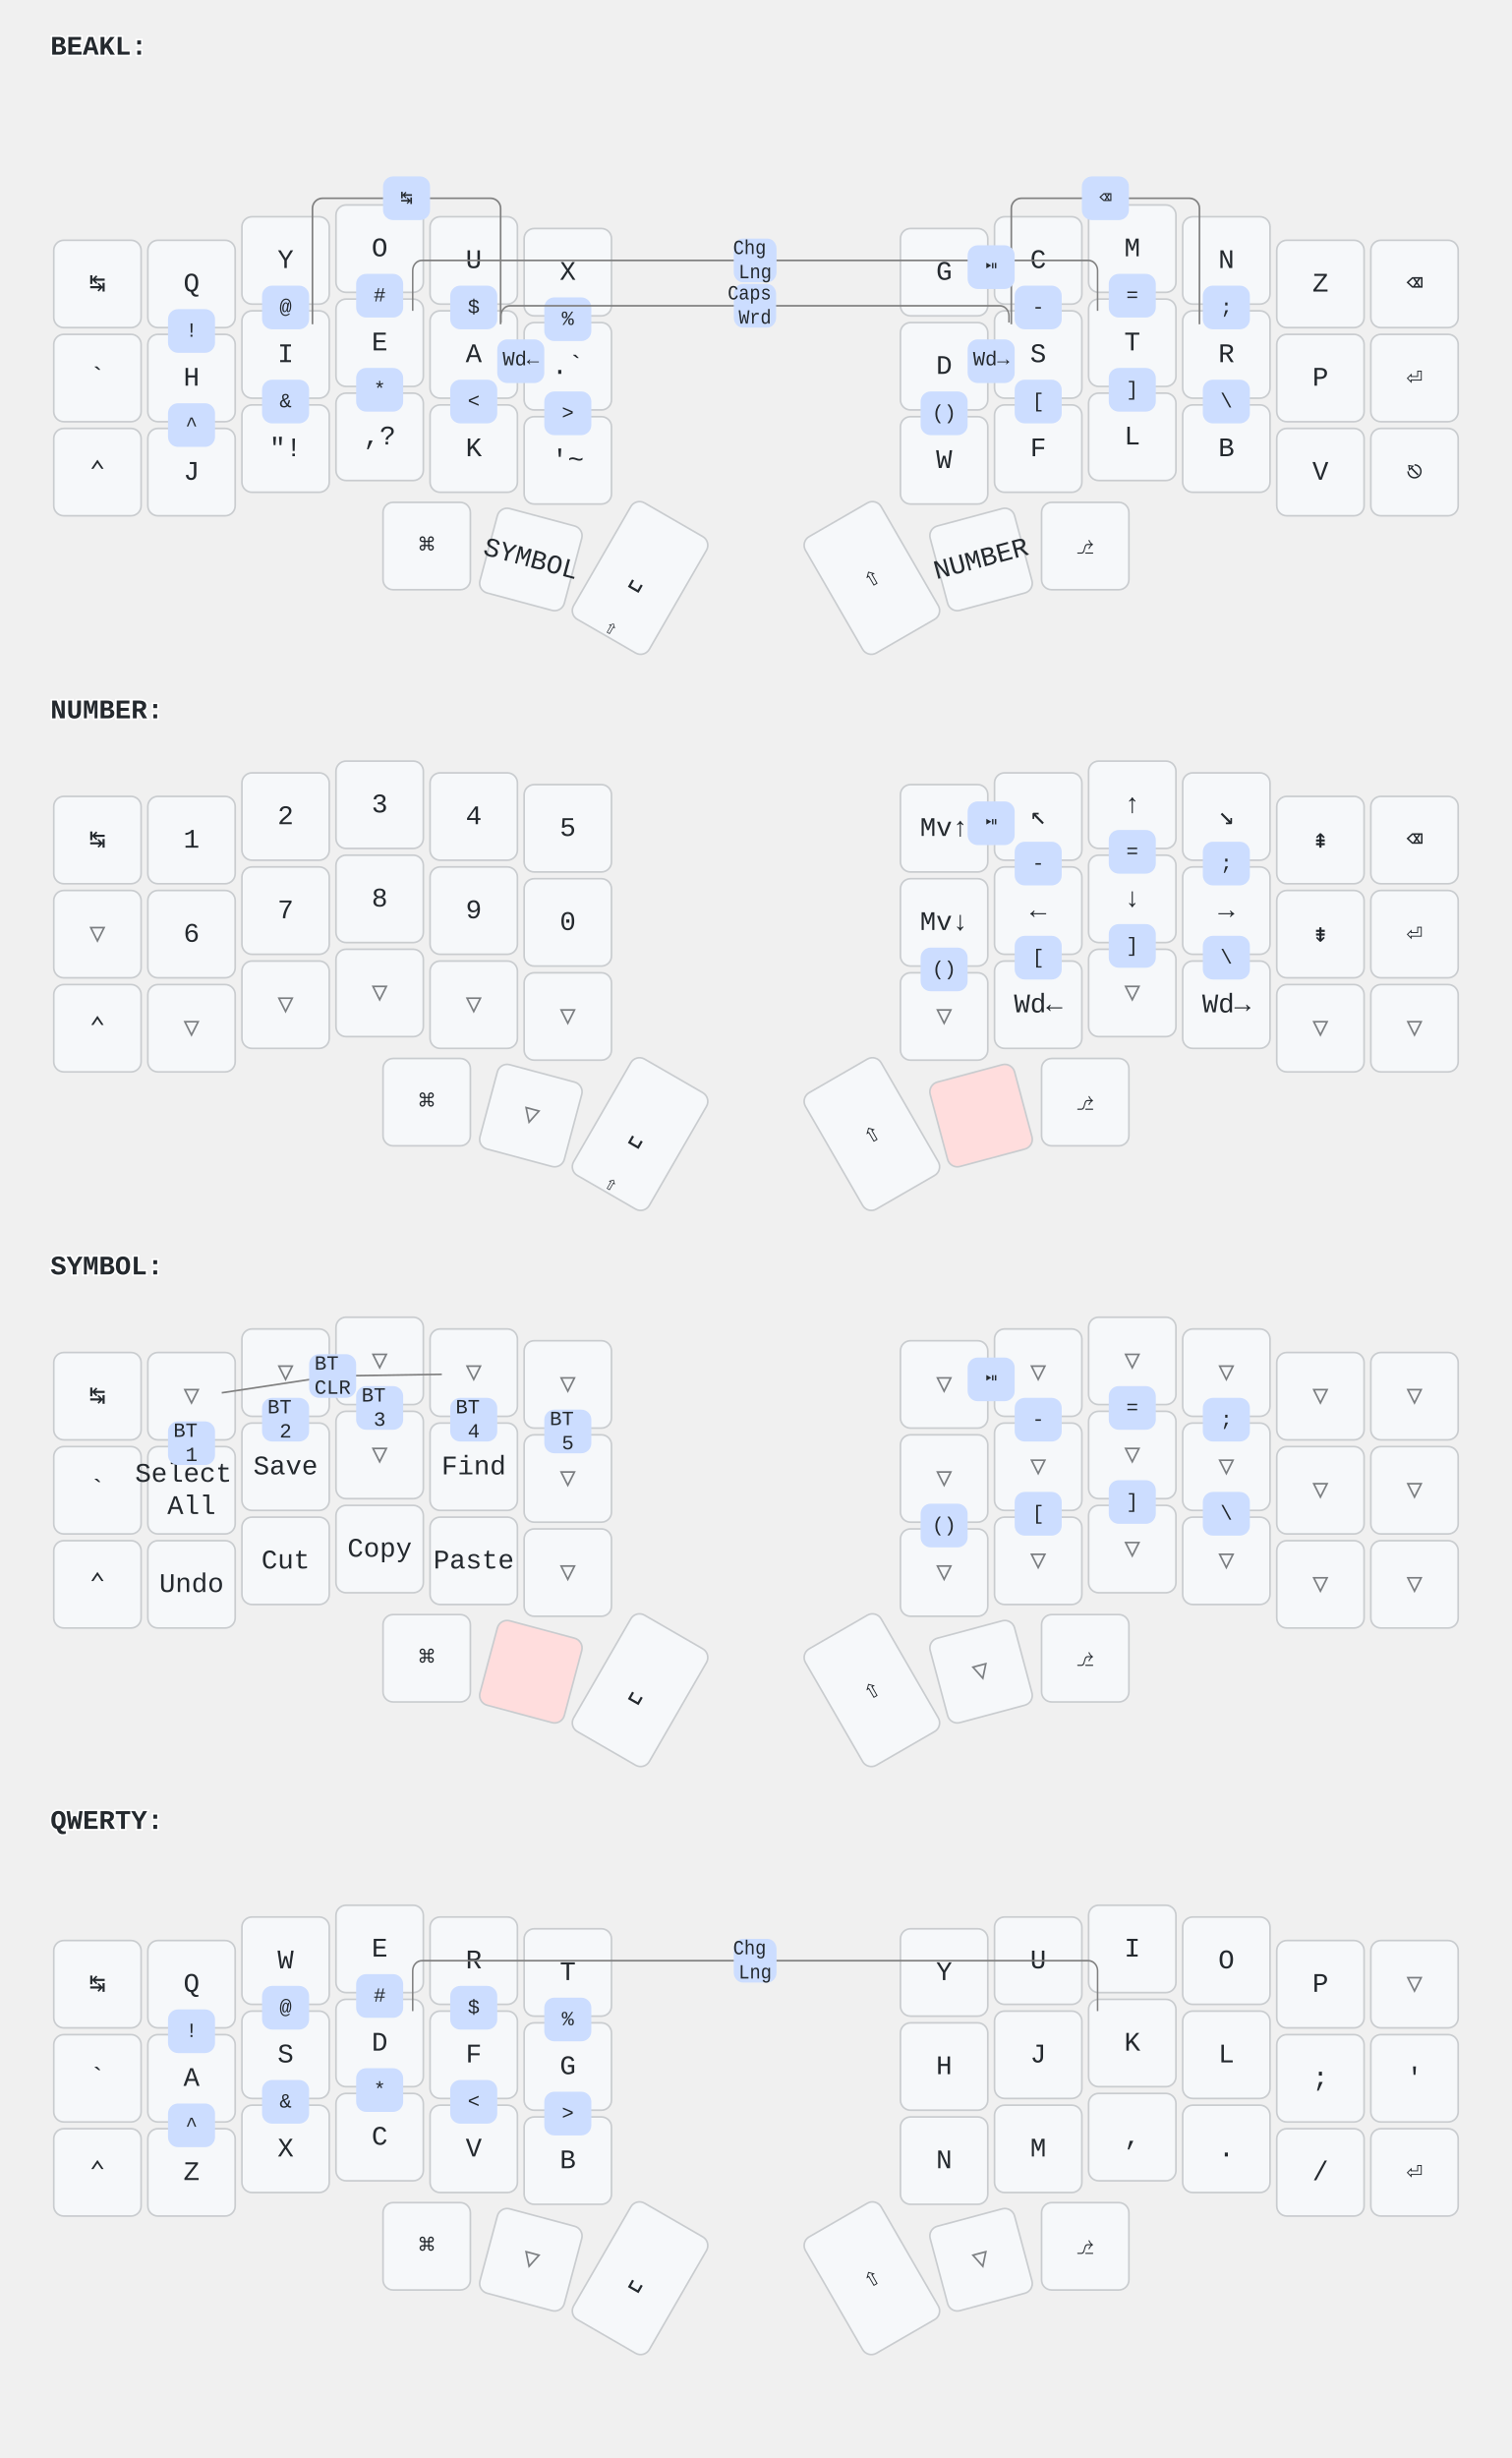
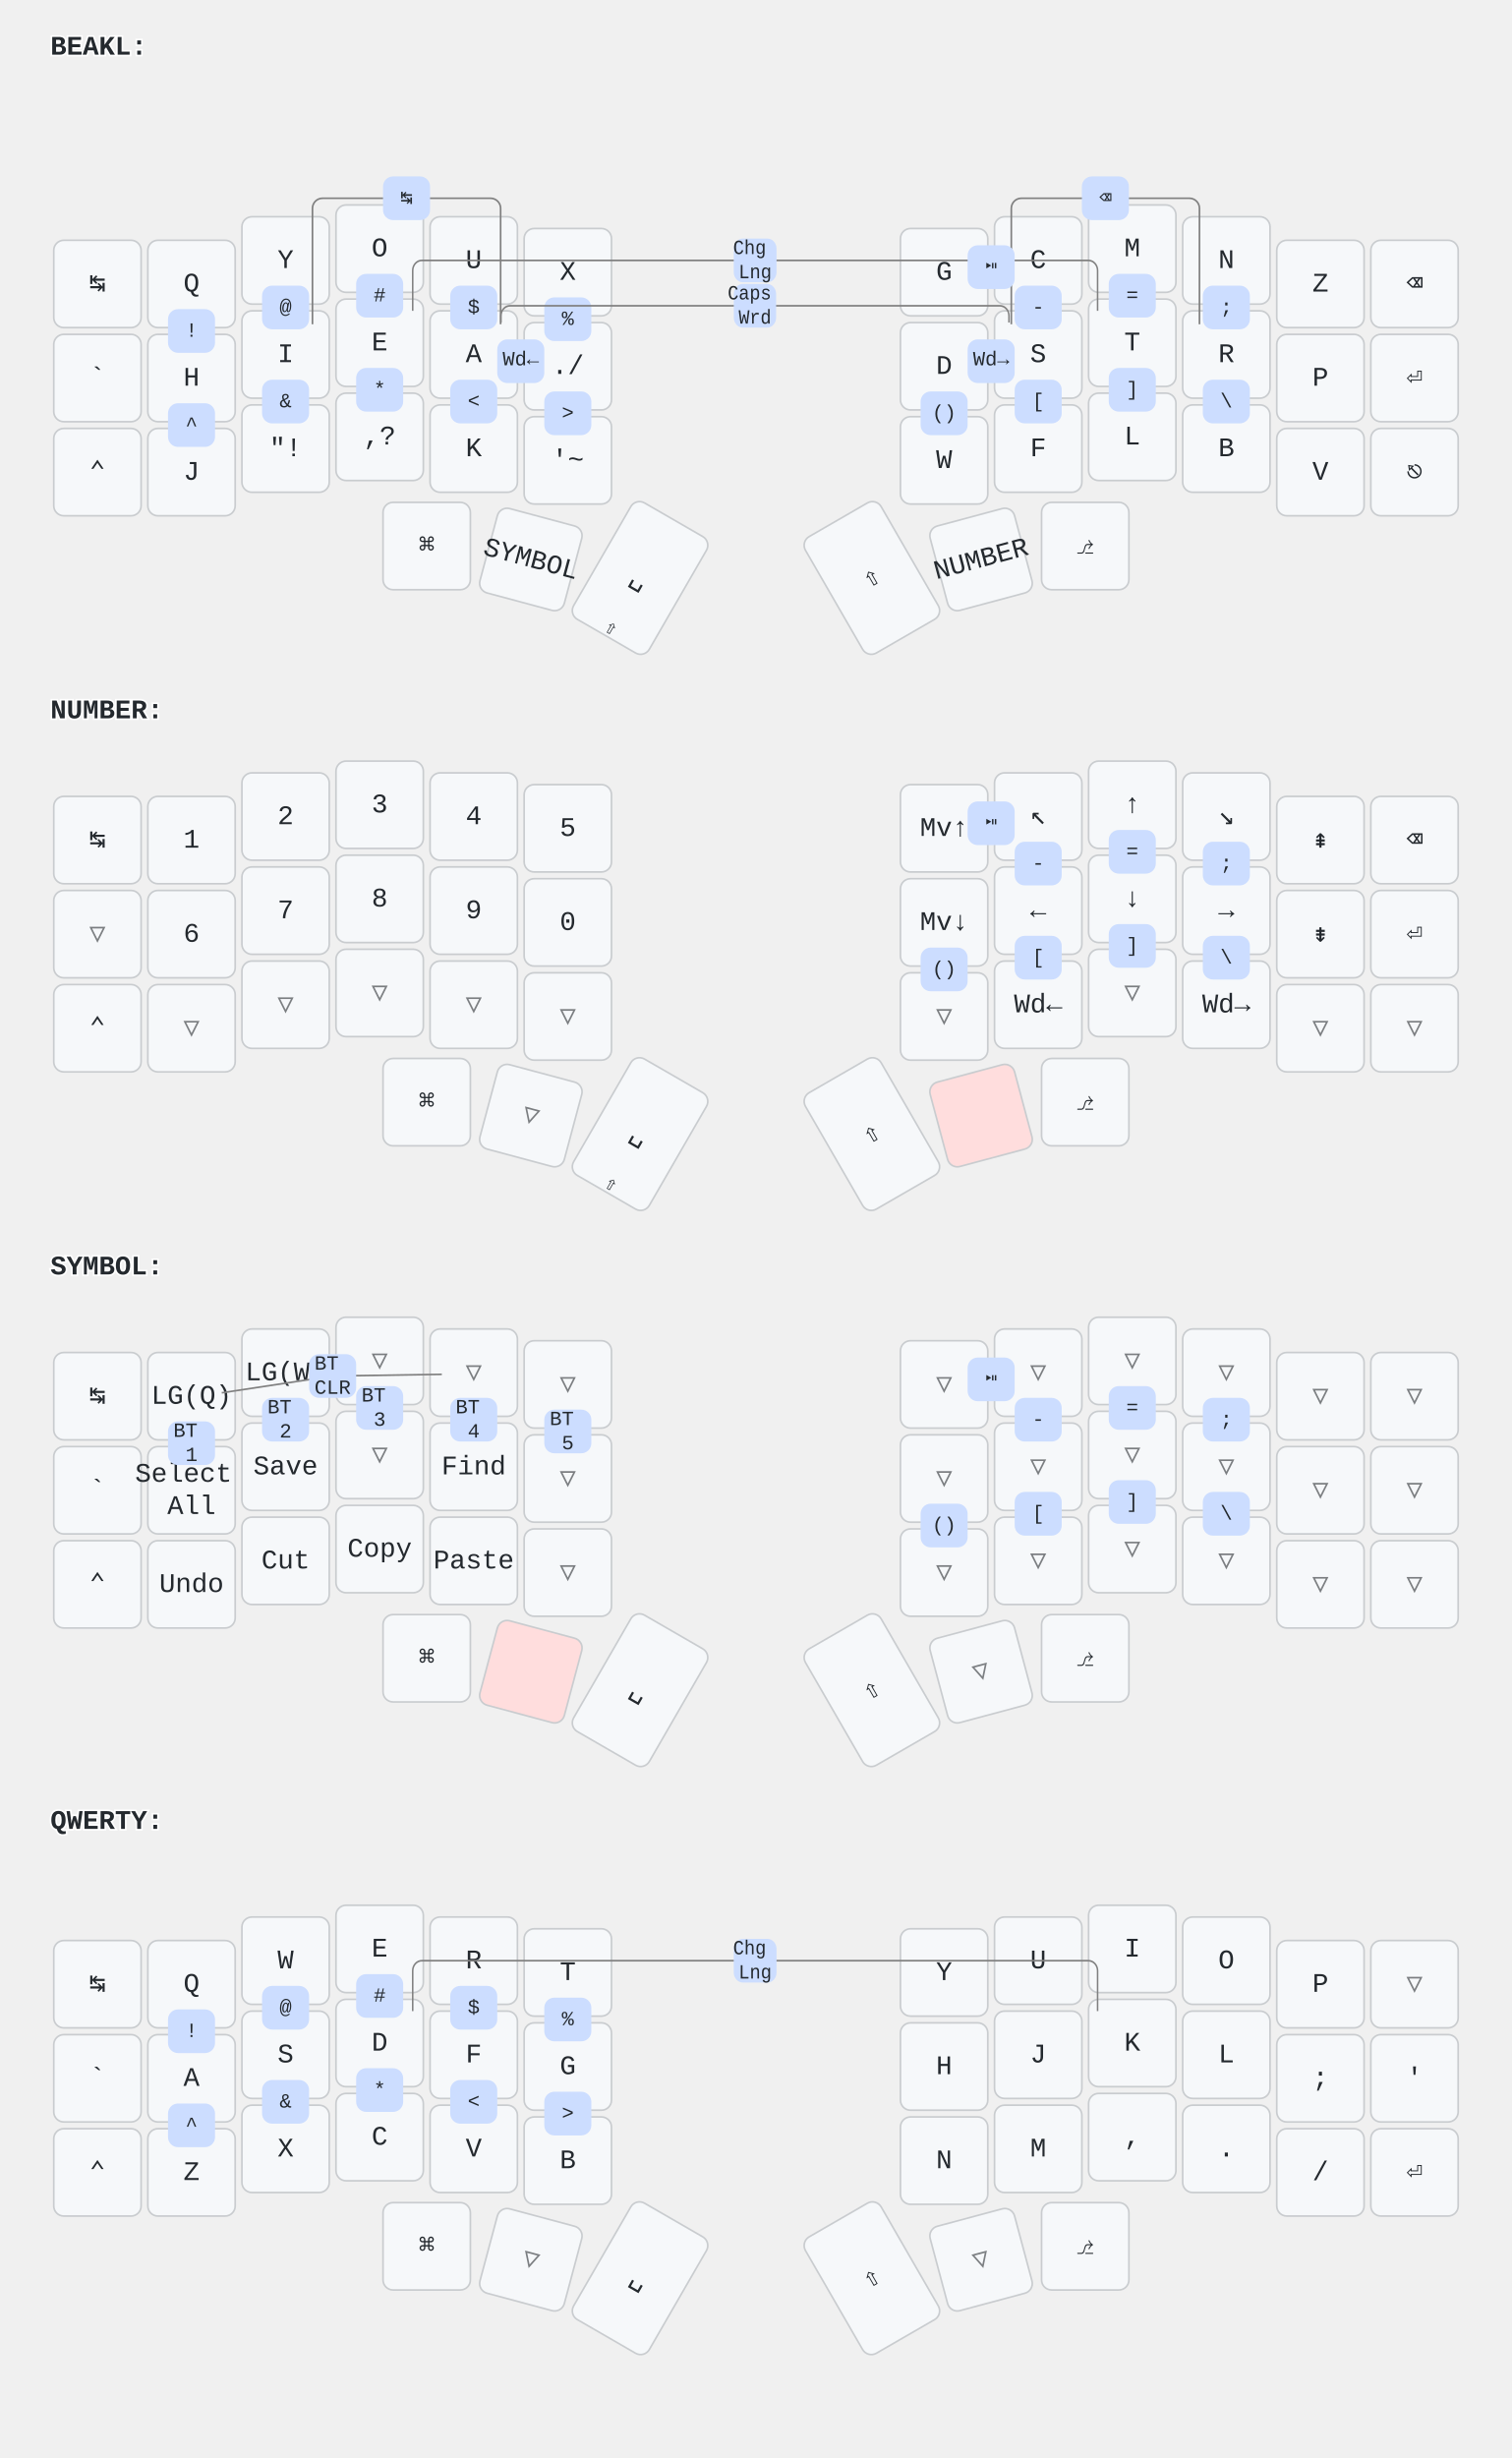
<svg xmlns="http://www.w3.org/2000/svg" width="900" height="1463" viewBox="0 0 900 1463" class="keymap">
  <style>/* inherit to force styles through use tags*/
svg path {
    fill: inherit;
}
/* font and background color specifications */
svg.keymap {
    font-family: 'Fira Mono','SF Mono', SFMono-Regular, ui-monospace, Liberation Mono, 'DejaVu Sans Mono', Menlo, Consolas, monospace;
    font-size: 16px;
    font-kerning: normal;
    text-rendering: optimizeLegibility;
    fill: #24292e;
}

/* default key styling */
rect.key {
    fill: #f6f8fa;
    stroke: #c9cccf;
    stroke-width: 1;
}

/* default key side styling, only used is draw_key_sides is set */
rect.side {
    filter: brightness(90%);
}

/* color accent for combo boxes */
rect.combo {
    fill: #cdf;
}

/* color accent for held keys */
rect.held, rect.combo.held {
    fill: #fdd;
}

/* color accent for ghost (optional) keys */
rect.ghost, rect.combo.ghost {
    stroke-dasharray: 4, 4;
    stroke-width: 2;
}

text {
    text-anchor: middle;
    dominant-baseline: middle;
}

/* styling for layer labels */
text.label {
    font-weight: bold;
    text-anchor: start;
    stroke: white;
    stroke-width: 2;
    paint-order: stroke;
}

/* styling for combo tap, and key hold/shifted label text */
text.combo, text.hold, text.shifted {
    font-size: 12px;
}

text.hold {
    text-anchor: middle;
    dominant-baseline: auto;
}

text.shifted {
    text-anchor: middle;
    dominant-baseline: hanging;
}

/* styling for hold/shifted label text in combo box */
text.combo.hold, text.combo.shifted {
    font-size: 8px;
}

/* lighter symbol for transparent keys */
text.trans {
    fill: #7b7e81;
}

/* styling for combo dendrons */
path.combo {
    stroke-width: 1;
    stroke: gray;
    fill: none;
}

g.combo.tab {
  transform: translate(16px, 0);
}
g.combo.bspc {
  transform: translate(-16px, 0);
}
g.combo.capsw {
  transform: scale(0.9, 1) translate(46px, 0);
}
g.combo.chglen {
  transform: scale(0.91, 1) translate(41px, 0);
}

/* Start Tabler Icons Cleanup */
/* cannot use height/width with glyphs */
.icon-tabler &gt; path {
    fill: inherit;
    stroke: inherit;
}
/* hide tabler's default box */
.icon-tabler &gt; path[stroke="none"][fill="none"] {
    visibility: collapse;
}
/* End Tabler Icons Cleanup */
</style>
  <g transform="translate(30, 0)" class="layer-BEAKL">
    <text x="0" y="28" class="label">BEAKL:</text>
    <g transform="translate(0, 120)">
      <g transform="translate(28, 49)" class="key keypos-0">
        <rect rx="6" ry="6" x="-26" y="-26" width="52" height="52" class="key" />
        <text x="0" y="0" class="key tap">↹</text>
      </g>
      <g transform="translate(84, 49)" class="key keypos-1">
        <rect rx="6" ry="6" x="-26" y="-26" width="52" height="52" class="key" />
        <text x="0" y="0" class="key tap">Q</text>
      </g>
      <g transform="translate(140, 35)" class="key keypos-2">
        <rect rx="6" ry="6" x="-26" y="-26" width="52" height="52" class="key" />
        <text x="0" y="0" class="key tap">Y</text>
      </g>
      <g transform="translate(196, 28)" class="key keypos-3">
        <rect rx="6" ry="6" x="-26" y="-26" width="52" height="52" class="key" />
        <text x="0" y="0" class="key tap">O</text>
      </g>
      <g transform="translate(252, 35)" class="key keypos-4">
        <rect rx="6" ry="6" x="-26" y="-26" width="52" height="52" class="key" />
        <text x="0" y="0" class="key tap">U</text>
      </g>
      <g transform="translate(308, 42)" class="key keypos-5">
        <rect rx="6" ry="6" x="-26" y="-26" width="52" height="52" class="key" />
        <text x="0" y="0" class="key tap">X</text>
      </g>
      <g transform="translate(532, 42)" class="key keypos-6">
        <rect rx="6" ry="6" x="-26" y="-26" width="52" height="52" class="key" />
        <text x="0" y="0" class="key tap">G</text>
      </g>
      <g transform="translate(588, 35)" class="key keypos-7">
        <rect rx="6" ry="6" x="-26" y="-26" width="52" height="52" class="key" />
        <text x="0" y="0" class="key tap">C</text>
      </g>
      <g transform="translate(644, 28)" class="key keypos-8">
        <rect rx="6" ry="6" x="-26" y="-26" width="52" height="52" class="key" />
        <text x="0" y="0" class="key tap">M</text>
      </g>
      <g transform="translate(700, 35)" class="key keypos-9">
        <rect rx="6" ry="6" x="-26" y="-26" width="52" height="52" class="key" />
        <text x="0" y="0" class="key tap">N</text>
      </g>
      <g transform="translate(756, 49)" class="key keypos-10">
        <rect rx="6" ry="6" x="-26" y="-26" width="52" height="52" class="key" />
        <text x="0" y="0" class="key tap">Z</text>
      </g>
      <g transform="translate(812, 49)" class="key keypos-11">
        <rect rx="6" ry="6" x="-26" y="-26" width="52" height="52" class="key" />
        <text x="0" y="0" class="key tap">⌫</text>
      </g>
      <g transform="translate(28, 105)" class="key keypos-12">
        <rect rx="6" ry="6" x="-26" y="-26" width="52" height="52" class="key" />
        <text x="0" y="0" class="key tap">`</text>
      </g>
      <g transform="translate(84, 105)" class="key keypos-13">
        <rect rx="6" ry="6" x="-26" y="-26" width="52" height="52" class="key" />
        <text x="0" y="0" class="key tap">H</text>
      </g>
      <g transform="translate(140, 91)" class="key keypos-14">
        <rect rx="6" ry="6" x="-26" y="-26" width="52" height="52" class="key" />
        <text x="0" y="0" class="key tap">I</text>
      </g>
      <g transform="translate(196, 84)" class="key keypos-15">
        <rect rx="6" ry="6" x="-26" y="-26" width="52" height="52" class="key" />
        <text x="0" y="0" class="key tap">E</text>
      </g>
      <g transform="translate(252, 91)" class="key keypos-16">
        <rect rx="6" ry="6" x="-26" y="-26" width="52" height="52" class="key" />
        <text x="0" y="0" class="key tap">A</text>
      </g>
      <g transform="translate(308, 98)" class="key keypos-17">
        <rect rx="6" ry="6" x="-26" y="-26" width="52" height="52" class="key" />
-         <text x="0" y="0" class="key tap">.`</text>
+         <text x="0" y="0" class="key tap">./</text>
      </g>
      <g transform="translate(532, 98)" class="key keypos-18">
        <rect rx="6" ry="6" x="-26" y="-26" width="52" height="52" class="key" />
        <text x="0" y="0" class="key tap">D</text>
      </g>
      <g transform="translate(588, 91)" class="key keypos-19">
        <rect rx="6" ry="6" x="-26" y="-26" width="52" height="52" class="key" />
        <text x="0" y="0" class="key tap">S</text>
      </g>
      <g transform="translate(644, 84)" class="key keypos-20">
        <rect rx="6" ry="6" x="-26" y="-26" width="52" height="52" class="key" />
        <text x="0" y="0" class="key tap">T</text>
      </g>
      <g transform="translate(700, 91)" class="key keypos-21">
        <rect rx="6" ry="6" x="-26" y="-26" width="52" height="52" class="key" />
        <text x="0" y="0" class="key tap">R</text>
      </g>
      <g transform="translate(756, 105)" class="key keypos-22">
        <rect rx="6" ry="6" x="-26" y="-26" width="52" height="52" class="key" />
        <text x="0" y="0" class="key tap">P</text>
      </g>
      <g transform="translate(812, 105)" class="key keypos-23">
        <rect rx="6" ry="6" x="-26" y="-26" width="52" height="52" class="key" />
        <text x="0" y="0" class="key tap">⏎</text>
      </g>
      <g transform="translate(28, 161)" class="key keypos-24">
        <rect rx="6" ry="6" x="-26" y="-26" width="52" height="52" class="key" />
        <text x="0" y="0" class="key tap">⌃</text>
      </g>
      <g transform="translate(84, 161)" class="key keypos-25">
        <rect rx="6" ry="6" x="-26" y="-26" width="52" height="52" class="key" />
        <text x="0" y="0" class="key tap">J</text>
      </g>
      <g transform="translate(140, 147)" class="key keypos-26">
        <rect rx="6" ry="6" x="-26" y="-26" width="52" height="52" class="key" />
        <text x="0" y="0" class="key tap">"!</text>
      </g>
      <g transform="translate(196, 140)" class="key keypos-27">
        <rect rx="6" ry="6" x="-26" y="-26" width="52" height="52" class="key" />
        <text x="0" y="0" class="key tap">,?</text>
      </g>
      <g transform="translate(252, 147)" class="key keypos-28">
        <rect rx="6" ry="6" x="-26" y="-26" width="52" height="52" class="key" />
        <text x="0" y="0" class="key tap">K</text>
      </g>
      <g transform="translate(308, 154)" class="key keypos-29">
        <rect rx="6" ry="6" x="-26" y="-26" width="52" height="52" class="key" />
        <text x="0" y="0" class="key tap">'~</text>
      </g>
      <g transform="translate(532, 154)" class="key keypos-30">
        <rect rx="6" ry="6" x="-26" y="-26" width="52" height="52" class="key" />
        <text x="0" y="0" class="key tap">W</text>
      </g>
      <g transform="translate(588, 147)" class="key keypos-31">
        <rect rx="6" ry="6" x="-26" y="-26" width="52" height="52" class="key" />
        <text x="0" y="0" class="key tap">F</text>
      </g>
      <g transform="translate(644, 140)" class="key keypos-32">
        <rect rx="6" ry="6" x="-26" y="-26" width="52" height="52" class="key" />
        <text x="0" y="0" class="key tap">L</text>
      </g>
      <g transform="translate(700, 147)" class="key keypos-33">
        <rect rx="6" ry="6" x="-26" y="-26" width="52" height="52" class="key" />
        <text x="0" y="0" class="key tap">B</text>
      </g>
      <g transform="translate(756, 161)" class="key keypos-34">
        <rect rx="6" ry="6" x="-26" y="-26" width="52" height="52" class="key" />
        <text x="0" y="0" class="key tap">V</text>
      </g>
      <g transform="translate(812, 161)" class="key keypos-35">
        <rect rx="6" ry="6" x="-26" y="-26" width="52" height="52" class="key" />
        <text x="0" y="0" class="key tap">⎋</text>
      </g>
      <g transform="translate(224, 205)" class="key keypos-36">
        <rect rx="6" ry="6" x="-26" y="-26" width="52" height="52" class="key" />
        <text x="0" y="0" class="key tap">⌘</text>
      </g>
      <g transform="translate(286, 213) rotate(15.0)" class="key keypos-37">
        <rect rx="6" ry="6" x="-26" y="-26" width="52" height="52" class="key" />
        <text x="0" y="0" class="key tap">SYMBOL</text>
      </g>
      <g transform="translate(351, 224) rotate(30.0)" class="key keypos-38">
        <rect rx="6" ry="6" x="-26" y="-40" width="52" height="80" class="key" />
        <text x="0" y="0" class="key tap">␣</text>
        <text x="0" y="38" class="key hold">⇧</text>
      </g>
      <g transform="translate(489, 224) rotate(-30.0)" class="key keypos-39">
        <rect rx="6" ry="6" x="-26" y="-40" width="52" height="80" class="key" />
        <text x="0" y="0" class="key tap">⇧</text>
      </g>
      <g transform="translate(554, 213) rotate(-15.0)" class="key keypos-40">
        <rect rx="6" ry="6" x="-26" y="-26" width="52" height="52" class="key" />
        <text x="0" y="0" class="key tap">NUMBER</text>
      </g>
      <g transform="translate(616, 205)" class="key keypos-41">
        <rect rx="6" ry="6" x="-26" y="-26" width="52" height="52" class="key" />
        <text x="0" y="0" class="key tap">⎇</text>
      </g>
      <g class="combo combopos-0">
        <rect rx="6" ry="6" x="70" y="64" width="28" height="26" class="combo" />
        <text x="84" y="77" class="combo tap">!</text>
      </g>
      <g class="combo combopos-1">
        <rect rx="6" ry="6" x="126" y="50" width="28" height="26" class="combo" />
        <text x="140" y="63" class="combo tap">@</text>
      </g>
      <g class="combo combopos-2">
        <rect rx="6" ry="6" x="182" y="43" width="28" height="26" class="combo" />
        <text x="196" y="56" class="combo tap">#</text>
      </g>
      <g class="combo combopos-3">
        <rect rx="6" ry="6" x="238" y="50" width="28" height="26" class="combo" />
        <text x="252" y="63" class="combo tap">$</text>
      </g>
      <g class="combo combopos-4">
        <rect rx="6" ry="6" x="294" y="57" width="28" height="26" class="combo" />
        <text x="308" y="70" class="combo tap">%</text>
      </g>
      <g class="combo combopos-5">
        <rect rx="6" ry="6" x="70" y="120" width="28" height="26" class="combo" />
        <text x="84" y="133" class="combo tap">^</text>
      </g>
      <g class="combo combopos-6">
        <rect rx="6" ry="6" x="126" y="106" width="28" height="26" class="combo" />
        <text x="140" y="119" class="combo tap">&amp;</text>
      </g>
      <g class="combo combopos-7">
        <rect rx="6" ry="6" x="182" y="99" width="28" height="26" class="combo" />
        <text x="196" y="112" class="combo tap">*</text>
      </g>
      <g class="combo combopos-8">
        <rect rx="6" ry="6" x="238" y="106" width="28" height="26" class="combo" />
        <text x="252" y="119" class="combo tap">&lt;</text>
      </g>
      <g class="combo combopos-9">
        <rect rx="6" ry="6" x="294" y="113" width="28" height="26" class="combo" />
        <text x="308" y="126" class="combo tap">&gt;</text>
      </g>
      <g class="combo tab combopos-10">
        <path d="M196,-2 h-50 a6.0,6.0 0 0 0 -6.0,6.0 v69" class="combo" />
        <path d="M196,-2 h50 a6.0,6.0 0 0 1 6.0,6.0 v69" class="combo" />
        <rect rx="6" ry="6" x="182" y="-15" width="28" height="26" class="combo tab" />
        <text x="196" y="-2" class="combo tab tap">↹</text>
      </g>
      <g class="combo bspc combopos-11">
        <path d="M644,-2 h-50 a6.0,6.0 0 0 0 -6.0,6.0 v69" class="combo" />
        <path d="M644,-2 h50 a6.0,6.0 0 0 1 6.0,6.0 v69" class="combo" />
        <rect rx="6" ry="6" x="630" y="-15" width="28" height="26" class="combo bspc" />
        <text x="644" y="-2" class="combo bspc tap">⌫</text>
      </g>
      <g class="combo capsw combopos-12">
        <path d="M420,62 h-162 a6.0,6.0 0 0 0 -6.0,6.0 v4" class="combo" />
        <path d="M420,62 h162 a6.0,6.0 0 0 1 6.0,6.0 v4" class="combo" />
        <rect rx="6" ry="6" x="406" y="49" width="28" height="26" class="combo capsw" />
        <text x="420" y="62" class="combo capsw tap">
          <tspan x="420" dy="-0.6em">Caps</tspan>
          <tspan x="420" dy="1.2em">Wrd</tspan>
        </text>
      </g>
      <g class="combo chglen combopos-13">
        <path d="M420,35 h-218 a6.0,6.0 0 0 0 -6.0,6.0 v24" class="combo" />
        <path d="M420,35 h218 a6.0,6.0 0 0 1 6.0,6.0 v24" class="combo" />
        <rect rx="6" ry="6" x="406" y="22" width="28" height="26" class="combo chglen" />
        <text x="420" y="35" class="combo chglen tap">
          <tspan x="420" dy="-0.6em">Chg</tspan>
          <tspan x="420" dy="1.2em">Lng</tspan>
        </text>
      </g>
      <g class="combo combopos-14">
        <rect rx="6" ry="6" x="266" y="82" width="28" height="26" class="combo" />
        <text x="280" y="94" class="combo tap">Wd←</text>
      </g>
      <g class="combo combopos-15">
        <rect rx="6" ry="6" x="546" y="82" width="28" height="26" class="combo" />
        <text x="560" y="94" class="combo tap">Wd→</text>
      </g>
      <g class="combo combopos-16">
        <rect rx="6" ry="6" x="574" y="50" width="28" height="26" class="combo" />
        <text x="588" y="63" class="combo tap">-</text>
      </g>
      <g class="combo combopos-17">
        <rect rx="6" ry="6" x="630" y="43" width="28" height="26" class="combo" />
        <text x="644" y="56" class="combo tap">=</text>
      </g>
      <g class="combo combopos-18">
        <rect rx="6" ry="6" x="686" y="50" width="28" height="26" class="combo" />
        <text x="700" y="63" class="combo tap">;</text>
      </g>
      <g class="combo combopos-19">
        <rect rx="6" ry="6" x="574" y="106" width="28" height="26" class="combo" />
        <text x="588" y="119" class="combo tap">[</text>
      </g>
      <g class="combo combopos-20">
        <rect rx="6" ry="6" x="630" y="99" width="28" height="26" class="combo" />
        <text x="644" y="112" class="combo tap">]</text>
      </g>
      <g class="combo combopos-21">
        <rect rx="6" ry="6" x="686" y="106" width="28" height="26" class="combo" />
        <text x="700" y="119" class="combo tap">\</text>
      </g>
      <g class="combo combopos-22">
        <rect rx="6" ry="6" x="518" y="113" width="28" height="26" class="combo" />
        <text x="532" y="126" class="combo tap">()</text>
      </g>
      <g class="combo combopos-23">
        <rect rx="6" ry="6" x="546" y="26" width="28" height="26" class="combo" />
        <text x="560" y="38" class="combo tap">⏯</text>
      </g>
    </g>
  </g>
  <g transform="translate(30, 395)" class="layer-NUMBER">
    <text x="0" y="28" class="label">NUMBER:</text>
    <g transform="translate(0, 56)">
      <g transform="translate(28, 49)" class="key keypos-0">
        <rect rx="6" ry="6" x="-26" y="-26" width="52" height="52" class="key" />
        <text x="0" y="0" class="key tap">↹</text>
      </g>
      <g transform="translate(84, 49)" class="key keypos-1">
        <rect rx="6" ry="6" x="-26" y="-26" width="52" height="52" class="key" />
        <text x="0" y="0" class="key tap">1</text>
      </g>
      <g transform="translate(140, 35)" class="key keypos-2">
        <rect rx="6" ry="6" x="-26" y="-26" width="52" height="52" class="key" />
        <text x="0" y="0" class="key tap">2</text>
      </g>
      <g transform="translate(196, 28)" class="key keypos-3">
        <rect rx="6" ry="6" x="-26" y="-26" width="52" height="52" class="key" />
        <text x="0" y="0" class="key tap">3</text>
      </g>
      <g transform="translate(252, 35)" class="key keypos-4">
        <rect rx="6" ry="6" x="-26" y="-26" width="52" height="52" class="key" />
        <text x="0" y="0" class="key tap">4</text>
      </g>
      <g transform="translate(308, 42)" class="key keypos-5">
        <rect rx="6" ry="6" x="-26" y="-26" width="52" height="52" class="key" />
        <text x="0" y="0" class="key tap">5</text>
      </g>
      <g transform="translate(532, 42)" class="key keypos-6">
        <rect rx="6" ry="6" x="-26" y="-26" width="52" height="52" class="key" />
        <text x="0" y="0" class="key tap">Mv↑</text>
      </g>
      <g transform="translate(588, 35)" class="key keypos-7">
        <rect rx="6" ry="6" x="-26" y="-26" width="52" height="52" class="key" />
        <text x="0" y="0" class="key tap">↖</text>
      </g>
      <g transform="translate(644, 28)" class="key keypos-8">
        <rect rx="6" ry="6" x="-26" y="-26" width="52" height="52" class="key" />
        <text x="0" y="0" class="key tap">↑</text>
      </g>
      <g transform="translate(700, 35)" class="key keypos-9">
        <rect rx="6" ry="6" x="-26" y="-26" width="52" height="52" class="key" />
        <text x="0" y="0" class="key tap">↘</text>
      </g>
      <g transform="translate(756, 49)" class="key keypos-10">
        <rect rx="6" ry="6" x="-26" y="-26" width="52" height="52" class="key" />
        <text x="0" y="0" class="key tap">⇞</text>
      </g>
      <g transform="translate(812, 49)" class="key keypos-11">
        <rect rx="6" ry="6" x="-26" y="-26" width="52" height="52" class="key" />
        <text x="0" y="0" class="key tap">⌫</text>
      </g>
      <g transform="translate(28, 105)" class="key trans keypos-12">
        <rect rx="6" ry="6" x="-26" y="-26" width="52" height="52" class="key trans" />
        <text x="0" y="0" class="key trans tap">▽</text>
      </g>
      <g transform="translate(84, 105)" class="key keypos-13">
        <rect rx="6" ry="6" x="-26" y="-26" width="52" height="52" class="key" />
        <text x="0" y="0" class="key tap">6</text>
      </g>
      <g transform="translate(140, 91)" class="key keypos-14">
        <rect rx="6" ry="6" x="-26" y="-26" width="52" height="52" class="key" />
        <text x="0" y="0" class="key tap">7</text>
      </g>
      <g transform="translate(196, 84)" class="key keypos-15">
        <rect rx="6" ry="6" x="-26" y="-26" width="52" height="52" class="key" />
        <text x="0" y="0" class="key tap">8</text>
      </g>
      <g transform="translate(252, 91)" class="key keypos-16">
        <rect rx="6" ry="6" x="-26" y="-26" width="52" height="52" class="key" />
        <text x="0" y="0" class="key tap">9</text>
      </g>
      <g transform="translate(308, 98)" class="key keypos-17">
        <rect rx="6" ry="6" x="-26" y="-26" width="52" height="52" class="key" />
        <text x="0" y="0" class="key tap">0</text>
      </g>
      <g transform="translate(532, 98)" class="key keypos-18">
        <rect rx="6" ry="6" x="-26" y="-26" width="52" height="52" class="key" />
        <text x="0" y="0" class="key tap">Mv↓</text>
      </g>
      <g transform="translate(588, 91)" class="key keypos-19">
        <rect rx="6" ry="6" x="-26" y="-26" width="52" height="52" class="key" />
        <text x="0" y="0" class="key tap">←</text>
      </g>
      <g transform="translate(644, 84)" class="key keypos-20">
        <rect rx="6" ry="6" x="-26" y="-26" width="52" height="52" class="key" />
        <text x="0" y="0" class="key tap">↓</text>
      </g>
      <g transform="translate(700, 91)" class="key keypos-21">
        <rect rx="6" ry="6" x="-26" y="-26" width="52" height="52" class="key" />
        <text x="0" y="0" class="key tap">→</text>
      </g>
      <g transform="translate(756, 105)" class="key keypos-22">
        <rect rx="6" ry="6" x="-26" y="-26" width="52" height="52" class="key" />
        <text x="0" y="0" class="key tap">⇟</text>
      </g>
      <g transform="translate(812, 105)" class="key keypos-23">
        <rect rx="6" ry="6" x="-26" y="-26" width="52" height="52" class="key" />
        <text x="0" y="0" class="key tap">⏎</text>
      </g>
      <g transform="translate(28, 161)" class="key keypos-24">
        <rect rx="6" ry="6" x="-26" y="-26" width="52" height="52" class="key" />
        <text x="0" y="0" class="key tap">⌃</text>
      </g>
      <g transform="translate(84, 161)" class="key trans keypos-25">
        <rect rx="6" ry="6" x="-26" y="-26" width="52" height="52" class="key trans" />
        <text x="0" y="0" class="key trans tap">▽</text>
      </g>
      <g transform="translate(140, 147)" class="key trans keypos-26">
        <rect rx="6" ry="6" x="-26" y="-26" width="52" height="52" class="key trans" />
        <text x="0" y="0" class="key trans tap">▽</text>
      </g>
      <g transform="translate(196, 140)" class="key trans keypos-27">
        <rect rx="6" ry="6" x="-26" y="-26" width="52" height="52" class="key trans" />
        <text x="0" y="0" class="key trans tap">▽</text>
      </g>
      <g transform="translate(252, 147)" class="key trans keypos-28">
        <rect rx="6" ry="6" x="-26" y="-26" width="52" height="52" class="key trans" />
        <text x="0" y="0" class="key trans tap">▽</text>
      </g>
      <g transform="translate(308, 154)" class="key trans keypos-29">
        <rect rx="6" ry="6" x="-26" y="-26" width="52" height="52" class="key trans" />
        <text x="0" y="0" class="key trans tap">▽</text>
      </g>
      <g transform="translate(532, 154)" class="key trans keypos-30">
        <rect rx="6" ry="6" x="-26" y="-26" width="52" height="52" class="key trans" />
        <text x="0" y="0" class="key trans tap">▽</text>
      </g>
      <g transform="translate(588, 147)" class="key keypos-31">
        <rect rx="6" ry="6" x="-26" y="-26" width="52" height="52" class="key" />
        <text x="0" y="0" class="key tap">Wd←</text>
      </g>
      <g transform="translate(644, 140)" class="key trans keypos-32">
        <rect rx="6" ry="6" x="-26" y="-26" width="52" height="52" class="key trans" />
        <text x="0" y="0" class="key trans tap">▽</text>
      </g>
      <g transform="translate(700, 147)" class="key keypos-33">
        <rect rx="6" ry="6" x="-26" y="-26" width="52" height="52" class="key" />
        <text x="0" y="0" class="key tap">Wd→</text>
      </g>
      <g transform="translate(756, 161)" class="key trans keypos-34">
        <rect rx="6" ry="6" x="-26" y="-26" width="52" height="52" class="key trans" />
        <text x="0" y="0" class="key trans tap">▽</text>
      </g>
      <g transform="translate(812, 161)" class="key trans keypos-35">
        <rect rx="6" ry="6" x="-26" y="-26" width="52" height="52" class="key trans" />
        <text x="0" y="0" class="key trans tap">▽</text>
      </g>
      <g transform="translate(224, 205)" class="key keypos-36">
        <rect rx="6" ry="6" x="-26" y="-26" width="52" height="52" class="key" />
        <text x="0" y="0" class="key tap">⌘</text>
      </g>
      <g transform="translate(286, 213) rotate(15.0)" class="key trans keypos-37">
        <rect rx="6" ry="6" x="-26" y="-26" width="52" height="52" class="key trans" />
        <text x="0" y="0" class="key trans tap">▽</text>
      </g>
      <g transform="translate(351, 224) rotate(30.0)" class="key keypos-38">
        <rect rx="6" ry="6" x="-26" y="-40" width="52" height="80" class="key" />
        <text x="0" y="0" class="key tap">␣</text>
        <text x="0" y="38" class="key hold">⇧</text>
      </g>
      <g transform="translate(489, 224) rotate(-30.0)" class="key keypos-39">
        <rect rx="6" ry="6" x="-26" y="-40" width="52" height="80" class="key" />
        <text x="0" y="0" class="key tap">⇧</text>
      </g>
      <g transform="translate(554, 213) rotate(-15.0)" class="key held keypos-40">
        <rect rx="6" ry="6" x="-26" y="-26" width="52" height="52" class="key held" />
      </g>
      <g transform="translate(616, 205)" class="key keypos-41">
        <rect rx="6" ry="6" x="-26" y="-26" width="52" height="52" class="key" />
        <text x="0" y="0" class="key tap">⎇</text>
      </g>
      <g class="combo combopos-0">
        <rect rx="6" ry="6" x="574" y="50" width="28" height="26" class="combo" />
        <text x="588" y="63" class="combo tap">-</text>
      </g>
      <g class="combo combopos-1">
        <rect rx="6" ry="6" x="630" y="43" width="28" height="26" class="combo" />
        <text x="644" y="56" class="combo tap">=</text>
      </g>
      <g class="combo combopos-2">
        <rect rx="6" ry="6" x="686" y="50" width="28" height="26" class="combo" />
        <text x="700" y="63" class="combo tap">;</text>
      </g>
      <g class="combo combopos-3">
        <rect rx="6" ry="6" x="574" y="106" width="28" height="26" class="combo" />
        <text x="588" y="119" class="combo tap">[</text>
      </g>
      <g class="combo combopos-4">
        <rect rx="6" ry="6" x="630" y="99" width="28" height="26" class="combo" />
        <text x="644" y="112" class="combo tap">]</text>
      </g>
      <g class="combo combopos-5">
        <rect rx="6" ry="6" x="686" y="106" width="28" height="26" class="combo" />
        <text x="700" y="119" class="combo tap">\</text>
      </g>
      <g class="combo combopos-6">
        <rect rx="6" ry="6" x="518" y="113" width="28" height="26" class="combo" />
        <text x="532" y="126" class="combo tap">()</text>
      </g>
      <g class="combo combopos-7">
        <rect rx="6" ry="6" x="546" y="26" width="28" height="26" class="combo" />
        <text x="560" y="38" class="combo tap">⏯</text>
      </g>
    </g>
  </g>
  <g transform="translate(30, 726)" class="layer-SYMBOL">
    <text x="0" y="28" class="label">SYMBOL:</text>
    <g transform="translate(0, 56)">
      <g transform="translate(28, 49)" class="key keypos-0">
        <rect rx="6" ry="6" x="-26" y="-26" width="52" height="52" class="key" />
        <text x="0" y="0" class="key tap">↹</text>
      </g>
-       <g transform="translate(84, 49)" class="key trans keypos-1">
-         <rect rx="6" ry="6" x="-26" y="-26" width="52" height="52" class="key trans" />
-         <text x="0" y="0" class="key trans tap">▽</text>
-       </g>
-       <g transform="translate(140, 35)" class="key trans keypos-2">
-         <rect rx="6" ry="6" x="-26" y="-26" width="52" height="52" class="key trans" />
-         <text x="0" y="0" class="key trans tap">▽</text>
+       <g transform="translate(84, 49)" class="key keypos-1">
+         <rect rx="6" ry="6" x="-26" y="-26" width="52" height="52" class="key" />
+         <text x="0" y="0" class="key tap">LG(Q)</text>
+       </g>
+       <g transform="translate(140, 35)" class="key keypos-2">
+         <rect rx="6" ry="6" x="-26" y="-26" width="52" height="52" class="key" />
+         <text x="0" y="0" class="key tap">LG(W)</text>
      </g>
      <g transform="translate(196, 28)" class="key trans keypos-3">
        <rect rx="6" ry="6" x="-26" y="-26" width="52" height="52" class="key trans" />
        <text x="0" y="0" class="key trans tap">▽</text>
      </g>
      <g transform="translate(252, 35)" class="key trans keypos-4">
        <rect rx="6" ry="6" x="-26" y="-26" width="52" height="52" class="key trans" />
        <text x="0" y="0" class="key trans tap">▽</text>
      </g>
      <g transform="translate(308, 42)" class="key trans keypos-5">
        <rect rx="6" ry="6" x="-26" y="-26" width="52" height="52" class="key trans" />
        <text x="0" y="0" class="key trans tap">▽</text>
      </g>
      <g transform="translate(532, 42)" class="key trans keypos-6">
        <rect rx="6" ry="6" x="-26" y="-26" width="52" height="52" class="key trans" />
        <text x="0" y="0" class="key trans tap">▽</text>
      </g>
      <g transform="translate(588, 35)" class="key trans keypos-7">
        <rect rx="6" ry="6" x="-26" y="-26" width="52" height="52" class="key trans" />
        <text x="0" y="0" class="key trans tap">▽</text>
      </g>
      <g transform="translate(644, 28)" class="key trans keypos-8">
        <rect rx="6" ry="6" x="-26" y="-26" width="52" height="52" class="key trans" />
        <text x="0" y="0" class="key trans tap">▽</text>
      </g>
      <g transform="translate(700, 35)" class="key trans keypos-9">
        <rect rx="6" ry="6" x="-26" y="-26" width="52" height="52" class="key trans" />
        <text x="0" y="0" class="key trans tap">▽</text>
      </g>
      <g transform="translate(756, 49)" class="key trans keypos-10">
        <rect rx="6" ry="6" x="-26" y="-26" width="52" height="52" class="key trans" />
        <text x="0" y="0" class="key trans tap">▽</text>
      </g>
      <g transform="translate(812, 49)" class="key trans keypos-11">
        <rect rx="6" ry="6" x="-26" y="-26" width="52" height="52" class="key trans" />
        <text x="0" y="0" class="key trans tap">▽</text>
      </g>
      <g transform="translate(28, 105)" class="key keypos-12">
        <rect rx="6" ry="6" x="-26" y="-26" width="52" height="52" class="key" />
        <text x="0" y="0" class="key tap">`</text>
      </g>
      <g transform="translate(84, 105)" class="key keypos-13">
        <rect rx="6" ry="6" x="-26" y="-26" width="52" height="52" class="key" />
        <text x="0" y="0" class="key tap">
          <tspan x="0" dy="-0.6em">Select</tspan>
          <tspan x="0" dy="1.2em">All</tspan>
        </text>
      </g>
      <g transform="translate(140, 91)" class="key keypos-14">
        <rect rx="6" ry="6" x="-26" y="-26" width="52" height="52" class="key" />
        <text x="0" y="0" class="key tap">Save</text>
      </g>
      <g transform="translate(196, 84)" class="key trans keypos-15">
        <rect rx="6" ry="6" x="-26" y="-26" width="52" height="52" class="key trans" />
        <text x="0" y="0" class="key trans tap">▽</text>
      </g>
      <g transform="translate(252, 91)" class="key keypos-16">
        <rect rx="6" ry="6" x="-26" y="-26" width="52" height="52" class="key" />
        <text x="0" y="0" class="key tap">Find</text>
      </g>
      <g transform="translate(308, 98)" class="key trans keypos-17">
        <rect rx="6" ry="6" x="-26" y="-26" width="52" height="52" class="key trans" />
        <text x="0" y="0" class="key trans tap">▽</text>
      </g>
      <g transform="translate(532, 98)" class="key trans keypos-18">
        <rect rx="6" ry="6" x="-26" y="-26" width="52" height="52" class="key trans" />
        <text x="0" y="0" class="key trans tap">▽</text>
      </g>
      <g transform="translate(588, 91)" class="key trans keypos-19">
        <rect rx="6" ry="6" x="-26" y="-26" width="52" height="52" class="key trans" />
        <text x="0" y="0" class="key trans tap">▽</text>
      </g>
      <g transform="translate(644, 84)" class="key trans keypos-20">
        <rect rx="6" ry="6" x="-26" y="-26" width="52" height="52" class="key trans" />
        <text x="0" y="0" class="key trans tap">▽</text>
      </g>
      <g transform="translate(700, 91)" class="key trans keypos-21">
        <rect rx="6" ry="6" x="-26" y="-26" width="52" height="52" class="key trans" />
        <text x="0" y="0" class="key trans tap">▽</text>
      </g>
      <g transform="translate(756, 105)" class="key trans keypos-22">
        <rect rx="6" ry="6" x="-26" y="-26" width="52" height="52" class="key trans" />
        <text x="0" y="0" class="key trans tap">▽</text>
      </g>
      <g transform="translate(812, 105)" class="key trans keypos-23">
        <rect rx="6" ry="6" x="-26" y="-26" width="52" height="52" class="key trans" />
        <text x="0" y="0" class="key trans tap">▽</text>
      </g>
      <g transform="translate(28, 161)" class="key keypos-24">
        <rect rx="6" ry="6" x="-26" y="-26" width="52" height="52" class="key" />
        <text x="0" y="0" class="key tap">⌃</text>
      </g>
      <g transform="translate(84, 161)" class="key keypos-25">
        <rect rx="6" ry="6" x="-26" y="-26" width="52" height="52" class="key" />
        <text x="0" y="0" class="key tap">Undo</text>
      </g>
      <g transform="translate(140, 147)" class="key keypos-26">
        <rect rx="6" ry="6" x="-26" y="-26" width="52" height="52" class="key" />
        <text x="0" y="0" class="key tap">Cut</text>
      </g>
      <g transform="translate(196, 140)" class="key keypos-27">
        <rect rx="6" ry="6" x="-26" y="-26" width="52" height="52" class="key" />
        <text x="0" y="0" class="key tap">Copy</text>
      </g>
      <g transform="translate(252, 147)" class="key keypos-28">
        <rect rx="6" ry="6" x="-26" y="-26" width="52" height="52" class="key" />
        <text x="0" y="0" class="key tap">Paste</text>
      </g>
      <g transform="translate(308, 154)" class="key trans keypos-29">
        <rect rx="6" ry="6" x="-26" y="-26" width="52" height="52" class="key trans" />
        <text x="0" y="0" class="key trans tap">▽</text>
      </g>
      <g transform="translate(532, 154)" class="key trans keypos-30">
        <rect rx="6" ry="6" x="-26" y="-26" width="52" height="52" class="key trans" />
        <text x="0" y="0" class="key trans tap">▽</text>
      </g>
      <g transform="translate(588, 147)" class="key trans keypos-31">
        <rect rx="6" ry="6" x="-26" y="-26" width="52" height="52" class="key trans" />
        <text x="0" y="0" class="key trans tap">▽</text>
      </g>
      <g transform="translate(644, 140)" class="key trans keypos-32">
        <rect rx="6" ry="6" x="-26" y="-26" width="52" height="52" class="key trans" />
        <text x="0" y="0" class="key trans tap">▽</text>
      </g>
      <g transform="translate(700, 147)" class="key trans keypos-33">
        <rect rx="6" ry="6" x="-26" y="-26" width="52" height="52" class="key trans" />
        <text x="0" y="0" class="key trans tap">▽</text>
      </g>
      <g transform="translate(756, 161)" class="key trans keypos-34">
        <rect rx="6" ry="6" x="-26" y="-26" width="52" height="52" class="key trans" />
        <text x="0" y="0" class="key trans tap">▽</text>
      </g>
      <g transform="translate(812, 161)" class="key trans keypos-35">
        <rect rx="6" ry="6" x="-26" y="-26" width="52" height="52" class="key trans" />
        <text x="0" y="0" class="key trans tap">▽</text>
      </g>
      <g transform="translate(224, 205)" class="key keypos-36">
        <rect rx="6" ry="6" x="-26" y="-26" width="52" height="52" class="key" />
        <text x="0" y="0" class="key tap">⌘</text>
      </g>
      <g transform="translate(286, 213) rotate(15.0)" class="key held keypos-37">
        <rect rx="6" ry="6" x="-26" y="-26" width="52" height="52" class="key held" />
      </g>
      <g transform="translate(351, 224) rotate(30.0)" class="key keypos-38">
        <rect rx="6" ry="6" x="-26" y="-40" width="52" height="80" class="key" />
        <text x="0" y="0" class="key tap">␣</text>
      </g>
      <g transform="translate(489, 224) rotate(-30.0)" class="key keypos-39">
        <rect rx="6" ry="6" x="-26" y="-40" width="52" height="80" class="key" />
        <text x="0" y="0" class="key tap">⇧</text>
      </g>
      <g transform="translate(554, 213) rotate(-15.0)" class="key trans keypos-40">
        <rect rx="6" ry="6" x="-26" y="-26" width="52" height="52" class="key trans" />
        <text x="0" y="0" class="key trans tap">▽</text>
      </g>
      <g transform="translate(616, 205)" class="key keypos-41">
        <rect rx="6" ry="6" x="-26" y="-26" width="52" height="52" class="key" />
        <text x="0" y="0" class="key tap">⎇</text>
      </g>
      <g class="combo combopos-0">
        <rect rx="6" ry="6" x="574" y="50" width="28" height="26" class="combo" />
        <text x="588" y="63" class="combo tap">-</text>
      </g>
      <g class="combo combopos-1">
        <rect rx="6" ry="6" x="630" y="43" width="28" height="26" class="combo" />
        <text x="644" y="56" class="combo tap">=</text>
      </g>
      <g class="combo combopos-2">
        <rect rx="6" ry="6" x="686" y="50" width="28" height="26" class="combo" />
        <text x="700" y="63" class="combo tap">;</text>
      </g>
      <g class="combo combopos-3">
        <rect rx="6" ry="6" x="574" y="106" width="28" height="26" class="combo" />
        <text x="588" y="119" class="combo tap">[</text>
      </g>
      <g class="combo combopos-4">
        <rect rx="6" ry="6" x="630" y="99" width="28" height="26" class="combo" />
        <text x="644" y="112" class="combo tap">]</text>
      </g>
      <g class="combo combopos-5">
        <rect rx="6" ry="6" x="686" y="106" width="28" height="26" class="combo" />
        <text x="700" y="119" class="combo tap">\</text>
      </g>
      <g class="combo combopos-6">
        <rect rx="6" ry="6" x="518" y="113" width="28" height="26" class="combo" />
        <text x="532" y="126" class="combo tap">()</text>
      </g>
      <g class="combo combopos-7">
        <path d="M168,37 l-66,10" class="combo" />
        <path d="M168,37 l65,-1" class="combo" />
        <rect rx="6" ry="6" x="154" y="24" width="28" height="26" class="combo" />
        <text x="168" y="37" class="combo tap">
          <tspan x="168" dy="-0.6em">BT</tspan>
          <tspan x="168" dy="1.2em">CLR</tspan>
        </text>
      </g>
      <g class="combo combopos-8">
        <rect rx="6" ry="6" x="70" y="64" width="28" height="26" class="combo" />
        <text x="84" y="77" class="combo tap">
          <tspan x="84" dy="-0.6em">BT</tspan>
          <tspan x="84" dy="1.2em">1</tspan>
        </text>
      </g>
      <g class="combo combopos-9">
        <rect rx="6" ry="6" x="126" y="50" width="28" height="26" class="combo" />
        <text x="140" y="63" class="combo tap">
          <tspan x="140" dy="-0.6em">BT</tspan>
          <tspan x="140" dy="1.2em">2</tspan>
        </text>
      </g>
      <g class="combo combopos-10">
        <rect rx="6" ry="6" x="182" y="43" width="28" height="26" class="combo" />
        <text x="196" y="56" class="combo tap">
          <tspan x="196" dy="-0.6em">BT</tspan>
          <tspan x="196" dy="1.2em">3</tspan>
        </text>
      </g>
      <g class="combo combopos-11">
        <rect rx="6" ry="6" x="238" y="50" width="28" height="26" class="combo" />
        <text x="252" y="63" class="combo tap">
          <tspan x="252" dy="-0.6em">BT</tspan>
          <tspan x="252" dy="1.2em">4</tspan>
        </text>
      </g>
      <g class="combo combopos-12">
        <rect rx="6" ry="6" x="294" y="57" width="28" height="26" class="combo" />
        <text x="308" y="70" class="combo tap">
          <tspan x="308" dy="-0.6em">BT</tspan>
          <tspan x="308" dy="1.2em">5</tspan>
        </text>
      </g>
      <g class="combo combopos-13">
        <rect rx="6" ry="6" x="546" y="26" width="28" height="26" class="combo" />
        <text x="560" y="38" class="combo tap">⏯</text>
      </g>
    </g>
  </g>
  <g transform="translate(30, 1056)" class="layer-QWERTY">
    <text x="0" y="28" class="label">QWERTY:</text>
    <g transform="translate(0, 76)">
      <g transform="translate(28, 49)" class="key keypos-0">
        <rect rx="6" ry="6" x="-26" y="-26" width="52" height="52" class="key" />
        <text x="0" y="0" class="key tap">↹</text>
      </g>
      <g transform="translate(84, 49)" class="key keypos-1">
        <rect rx="6" ry="6" x="-26" y="-26" width="52" height="52" class="key" />
        <text x="0" y="0" class="key tap">Q</text>
      </g>
      <g transform="translate(140, 35)" class="key keypos-2">
        <rect rx="6" ry="6" x="-26" y="-26" width="52" height="52" class="key" />
        <text x="0" y="0" class="key tap">W</text>
      </g>
      <g transform="translate(196, 28)" class="key keypos-3">
        <rect rx="6" ry="6" x="-26" y="-26" width="52" height="52" class="key" />
        <text x="0" y="0" class="key tap">E</text>
      </g>
      <g transform="translate(252, 35)" class="key keypos-4">
        <rect rx="6" ry="6" x="-26" y="-26" width="52" height="52" class="key" />
        <text x="0" y="0" class="key tap">R</text>
      </g>
      <g transform="translate(308, 42)" class="key keypos-5">
        <rect rx="6" ry="6" x="-26" y="-26" width="52" height="52" class="key" />
        <text x="0" y="0" class="key tap">T</text>
      </g>
      <g transform="translate(532, 42)" class="key keypos-6">
        <rect rx="6" ry="6" x="-26" y="-26" width="52" height="52" class="key" />
        <text x="0" y="0" class="key tap">Y</text>
      </g>
      <g transform="translate(588, 35)" class="key keypos-7">
        <rect rx="6" ry="6" x="-26" y="-26" width="52" height="52" class="key" />
        <text x="0" y="0" class="key tap">U</text>
      </g>
      <g transform="translate(644, 28)" class="key keypos-8">
        <rect rx="6" ry="6" x="-26" y="-26" width="52" height="52" class="key" />
        <text x="0" y="0" class="key tap">I</text>
      </g>
      <g transform="translate(700, 35)" class="key keypos-9">
        <rect rx="6" ry="6" x="-26" y="-26" width="52" height="52" class="key" />
        <text x="0" y="0" class="key tap">O</text>
      </g>
      <g transform="translate(756, 49)" class="key keypos-10">
        <rect rx="6" ry="6" x="-26" y="-26" width="52" height="52" class="key" />
        <text x="0" y="0" class="key tap">P</text>
      </g>
      <g transform="translate(812, 49)" class="key trans keypos-11">
        <rect rx="6" ry="6" x="-26" y="-26" width="52" height="52" class="key trans" />
        <text x="0" y="0" class="key trans tap">▽</text>
      </g>
      <g transform="translate(28, 105)" class="key keypos-12">
        <rect rx="6" ry="6" x="-26" y="-26" width="52" height="52" class="key" />
        <text x="0" y="0" class="key tap">`</text>
      </g>
      <g transform="translate(84, 105)" class="key keypos-13">
        <rect rx="6" ry="6" x="-26" y="-26" width="52" height="52" class="key" />
        <text x="0" y="0" class="key tap">A</text>
      </g>
      <g transform="translate(140, 91)" class="key keypos-14">
        <rect rx="6" ry="6" x="-26" y="-26" width="52" height="52" class="key" />
        <text x="0" y="0" class="key tap">S</text>
      </g>
      <g transform="translate(196, 84)" class="key keypos-15">
        <rect rx="6" ry="6" x="-26" y="-26" width="52" height="52" class="key" />
        <text x="0" y="0" class="key tap">D</text>
      </g>
      <g transform="translate(252, 91)" class="key keypos-16">
        <rect rx="6" ry="6" x="-26" y="-26" width="52" height="52" class="key" />
        <text x="0" y="0" class="key tap">F</text>
      </g>
      <g transform="translate(308, 98)" class="key keypos-17">
        <rect rx="6" ry="6" x="-26" y="-26" width="52" height="52" class="key" />
        <text x="0" y="0" class="key tap">G</text>
      </g>
      <g transform="translate(532, 98)" class="key keypos-18">
        <rect rx="6" ry="6" x="-26" y="-26" width="52" height="52" class="key" />
        <text x="0" y="0" class="key tap">H</text>
      </g>
      <g transform="translate(588, 91)" class="key keypos-19">
        <rect rx="6" ry="6" x="-26" y="-26" width="52" height="52" class="key" />
        <text x="0" y="0" class="key tap">J</text>
      </g>
      <g transform="translate(644, 84)" class="key keypos-20">
        <rect rx="6" ry="6" x="-26" y="-26" width="52" height="52" class="key" />
        <text x="0" y="0" class="key tap">K</text>
      </g>
      <g transform="translate(700, 91)" class="key keypos-21">
        <rect rx="6" ry="6" x="-26" y="-26" width="52" height="52" class="key" />
        <text x="0" y="0" class="key tap">L</text>
      </g>
      <g transform="translate(756, 105)" class="key keypos-22">
        <rect rx="6" ry="6" x="-26" y="-26" width="52" height="52" class="key" />
        <text x="0" y="0" class="key tap">;</text>
      </g>
      <g transform="translate(812, 105)" class="key keypos-23">
        <rect rx="6" ry="6" x="-26" y="-26" width="52" height="52" class="key" />
        <text x="0" y="0" class="key tap">'</text>
      </g>
      <g transform="translate(28, 161)" class="key keypos-24">
        <rect rx="6" ry="6" x="-26" y="-26" width="52" height="52" class="key" />
        <text x="0" y="0" class="key tap">⌃</text>
      </g>
      <g transform="translate(84, 161)" class="key keypos-25">
        <rect rx="6" ry="6" x="-26" y="-26" width="52" height="52" class="key" />
        <text x="0" y="0" class="key tap">Z</text>
      </g>
      <g transform="translate(140, 147)" class="key keypos-26">
        <rect rx="6" ry="6" x="-26" y="-26" width="52" height="52" class="key" />
        <text x="0" y="0" class="key tap">X</text>
      </g>
      <g transform="translate(196, 140)" class="key keypos-27">
        <rect rx="6" ry="6" x="-26" y="-26" width="52" height="52" class="key" />
        <text x="0" y="0" class="key tap">C</text>
      </g>
      <g transform="translate(252, 147)" class="key keypos-28">
        <rect rx="6" ry="6" x="-26" y="-26" width="52" height="52" class="key" />
        <text x="0" y="0" class="key tap">V</text>
      </g>
      <g transform="translate(308, 154)" class="key keypos-29">
        <rect rx="6" ry="6" x="-26" y="-26" width="52" height="52" class="key" />
        <text x="0" y="0" class="key tap">B</text>
      </g>
      <g transform="translate(532, 154)" class="key keypos-30">
        <rect rx="6" ry="6" x="-26" y="-26" width="52" height="52" class="key" />
        <text x="0" y="0" class="key tap">N</text>
      </g>
      <g transform="translate(588, 147)" class="key keypos-31">
        <rect rx="6" ry="6" x="-26" y="-26" width="52" height="52" class="key" />
        <text x="0" y="0" class="key tap">M</text>
      </g>
      <g transform="translate(644, 140)" class="key keypos-32">
        <rect rx="6" ry="6" x="-26" y="-26" width="52" height="52" class="key" />
        <text x="0" y="0" class="key tap">,</text>
      </g>
      <g transform="translate(700, 147)" class="key keypos-33">
        <rect rx="6" ry="6" x="-26" y="-26" width="52" height="52" class="key" />
        <text x="0" y="0" class="key tap">.</text>
      </g>
      <g transform="translate(756, 161)" class="key keypos-34">
        <rect rx="6" ry="6" x="-26" y="-26" width="52" height="52" class="key" />
        <text x="0" y="0" class="key tap">/</text>
      </g>
      <g transform="translate(812, 161)" class="key keypos-35">
        <rect rx="6" ry="6" x="-26" y="-26" width="52" height="52" class="key" />
        <text x="0" y="0" class="key tap">⏎</text>
      </g>
      <g transform="translate(224, 205)" class="key keypos-36">
        <rect rx="6" ry="6" x="-26" y="-26" width="52" height="52" class="key" />
        <text x="0" y="0" class="key tap">⌘</text>
      </g>
      <g transform="translate(286, 213) rotate(15.0)" class="key trans keypos-37">
        <rect rx="6" ry="6" x="-26" y="-26" width="52" height="52" class="key trans" />
        <text x="0" y="0" class="key trans tap">▽</text>
      </g>
      <g transform="translate(351, 224) rotate(30.0)" class="key keypos-38">
        <rect rx="6" ry="6" x="-26" y="-40" width="52" height="80" class="key" />
        <text x="0" y="0" class="key tap">␣</text>
      </g>
      <g transform="translate(489, 224) rotate(-30.0)" class="key keypos-39">
        <rect rx="6" ry="6" x="-26" y="-40" width="52" height="80" class="key" />
        <text x="0" y="0" class="key tap">⇧</text>
      </g>
      <g transform="translate(554, 213) rotate(-15.0)" class="key trans keypos-40">
        <rect rx="6" ry="6" x="-26" y="-26" width="52" height="52" class="key trans" />
        <text x="0" y="0" class="key trans tap">▽</text>
      </g>
      <g transform="translate(616, 205)" class="key keypos-41">
        <rect rx="6" ry="6" x="-26" y="-26" width="52" height="52" class="key" />
        <text x="0" y="0" class="key tap">⎇</text>
      </g>
      <g class="combo combopos-0">
        <rect rx="6" ry="6" x="70" y="64" width="28" height="26" class="combo" />
        <text x="84" y="77" class="combo tap">!</text>
      </g>
      <g class="combo combopos-1">
        <rect rx="6" ry="6" x="126" y="50" width="28" height="26" class="combo" />
        <text x="140" y="63" class="combo tap">@</text>
      </g>
      <g class="combo combopos-2">
        <rect rx="6" ry="6" x="182" y="43" width="28" height="26" class="combo" />
        <text x="196" y="56" class="combo tap">#</text>
      </g>
      <g class="combo combopos-3">
        <rect rx="6" ry="6" x="238" y="50" width="28" height="26" class="combo" />
        <text x="252" y="63" class="combo tap">$</text>
      </g>
      <g class="combo combopos-4">
        <rect rx="6" ry="6" x="294" y="57" width="28" height="26" class="combo" />
        <text x="308" y="70" class="combo tap">%</text>
      </g>
      <g class="combo combopos-5">
        <rect rx="6" ry="6" x="70" y="120" width="28" height="26" class="combo" />
        <text x="84" y="133" class="combo tap">^</text>
      </g>
      <g class="combo combopos-6">
        <rect rx="6" ry="6" x="126" y="106" width="28" height="26" class="combo" />
        <text x="140" y="119" class="combo tap">&amp;</text>
      </g>
      <g class="combo combopos-7">
        <rect rx="6" ry="6" x="182" y="99" width="28" height="26" class="combo" />
        <text x="196" y="112" class="combo tap">*</text>
      </g>
      <g class="combo combopos-8">
        <rect rx="6" ry="6" x="238" y="106" width="28" height="26" class="combo" />
        <text x="252" y="119" class="combo tap">&lt;</text>
      </g>
      <g class="combo combopos-9">
        <rect rx="6" ry="6" x="294" y="113" width="28" height="26" class="combo" />
        <text x="308" y="126" class="combo tap">&gt;</text>
      </g>
      <g class="combo chglen combopos-10">
        <path d="M420,35 h-218 a6.0,6.0 0 0 0 -6.0,6.0 v24" class="combo" />
        <path d="M420,35 h218 a6.0,6.0 0 0 1 6.0,6.0 v24" class="combo" />
        <rect rx="6" ry="6" x="406" y="22" width="28" height="26" class="combo chglen" />
        <text x="420" y="35" class="combo chglen tap">
          <tspan x="420" dy="-0.6em">Chg</tspan>
          <tspan x="420" dy="1.2em">Lng</tspan>
        </text>
      </g>
    </g>
  </g>
</svg>
